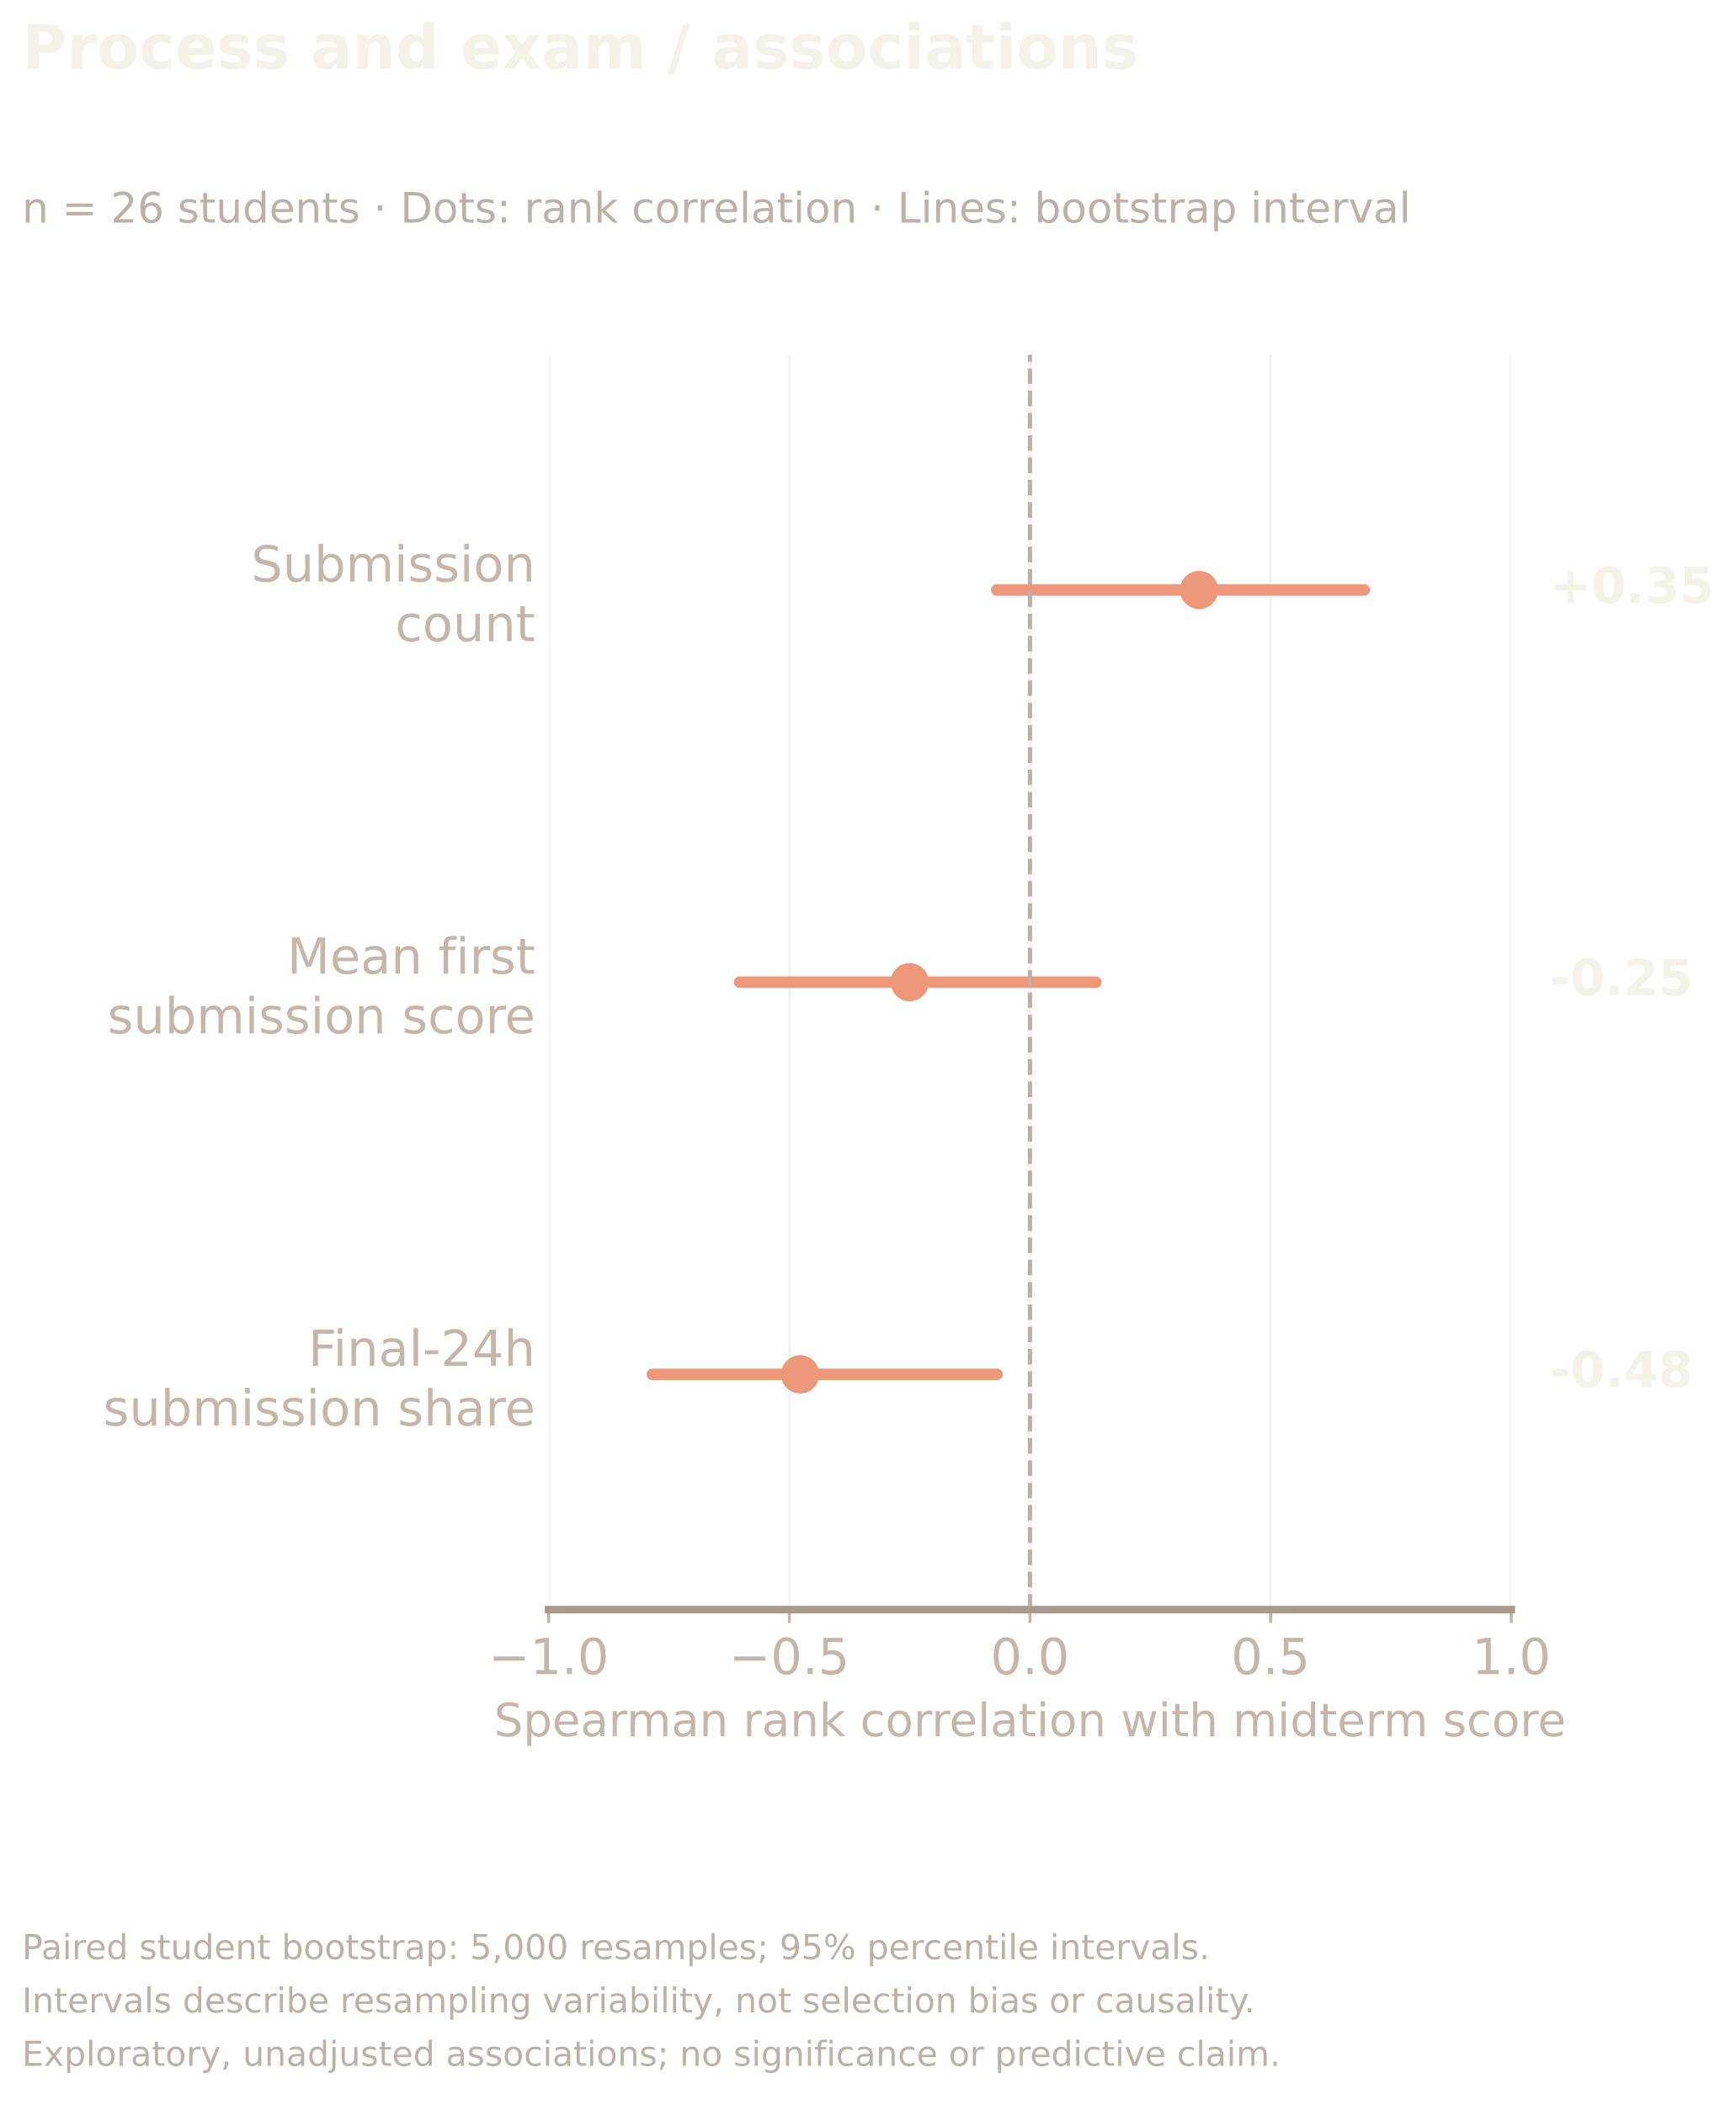
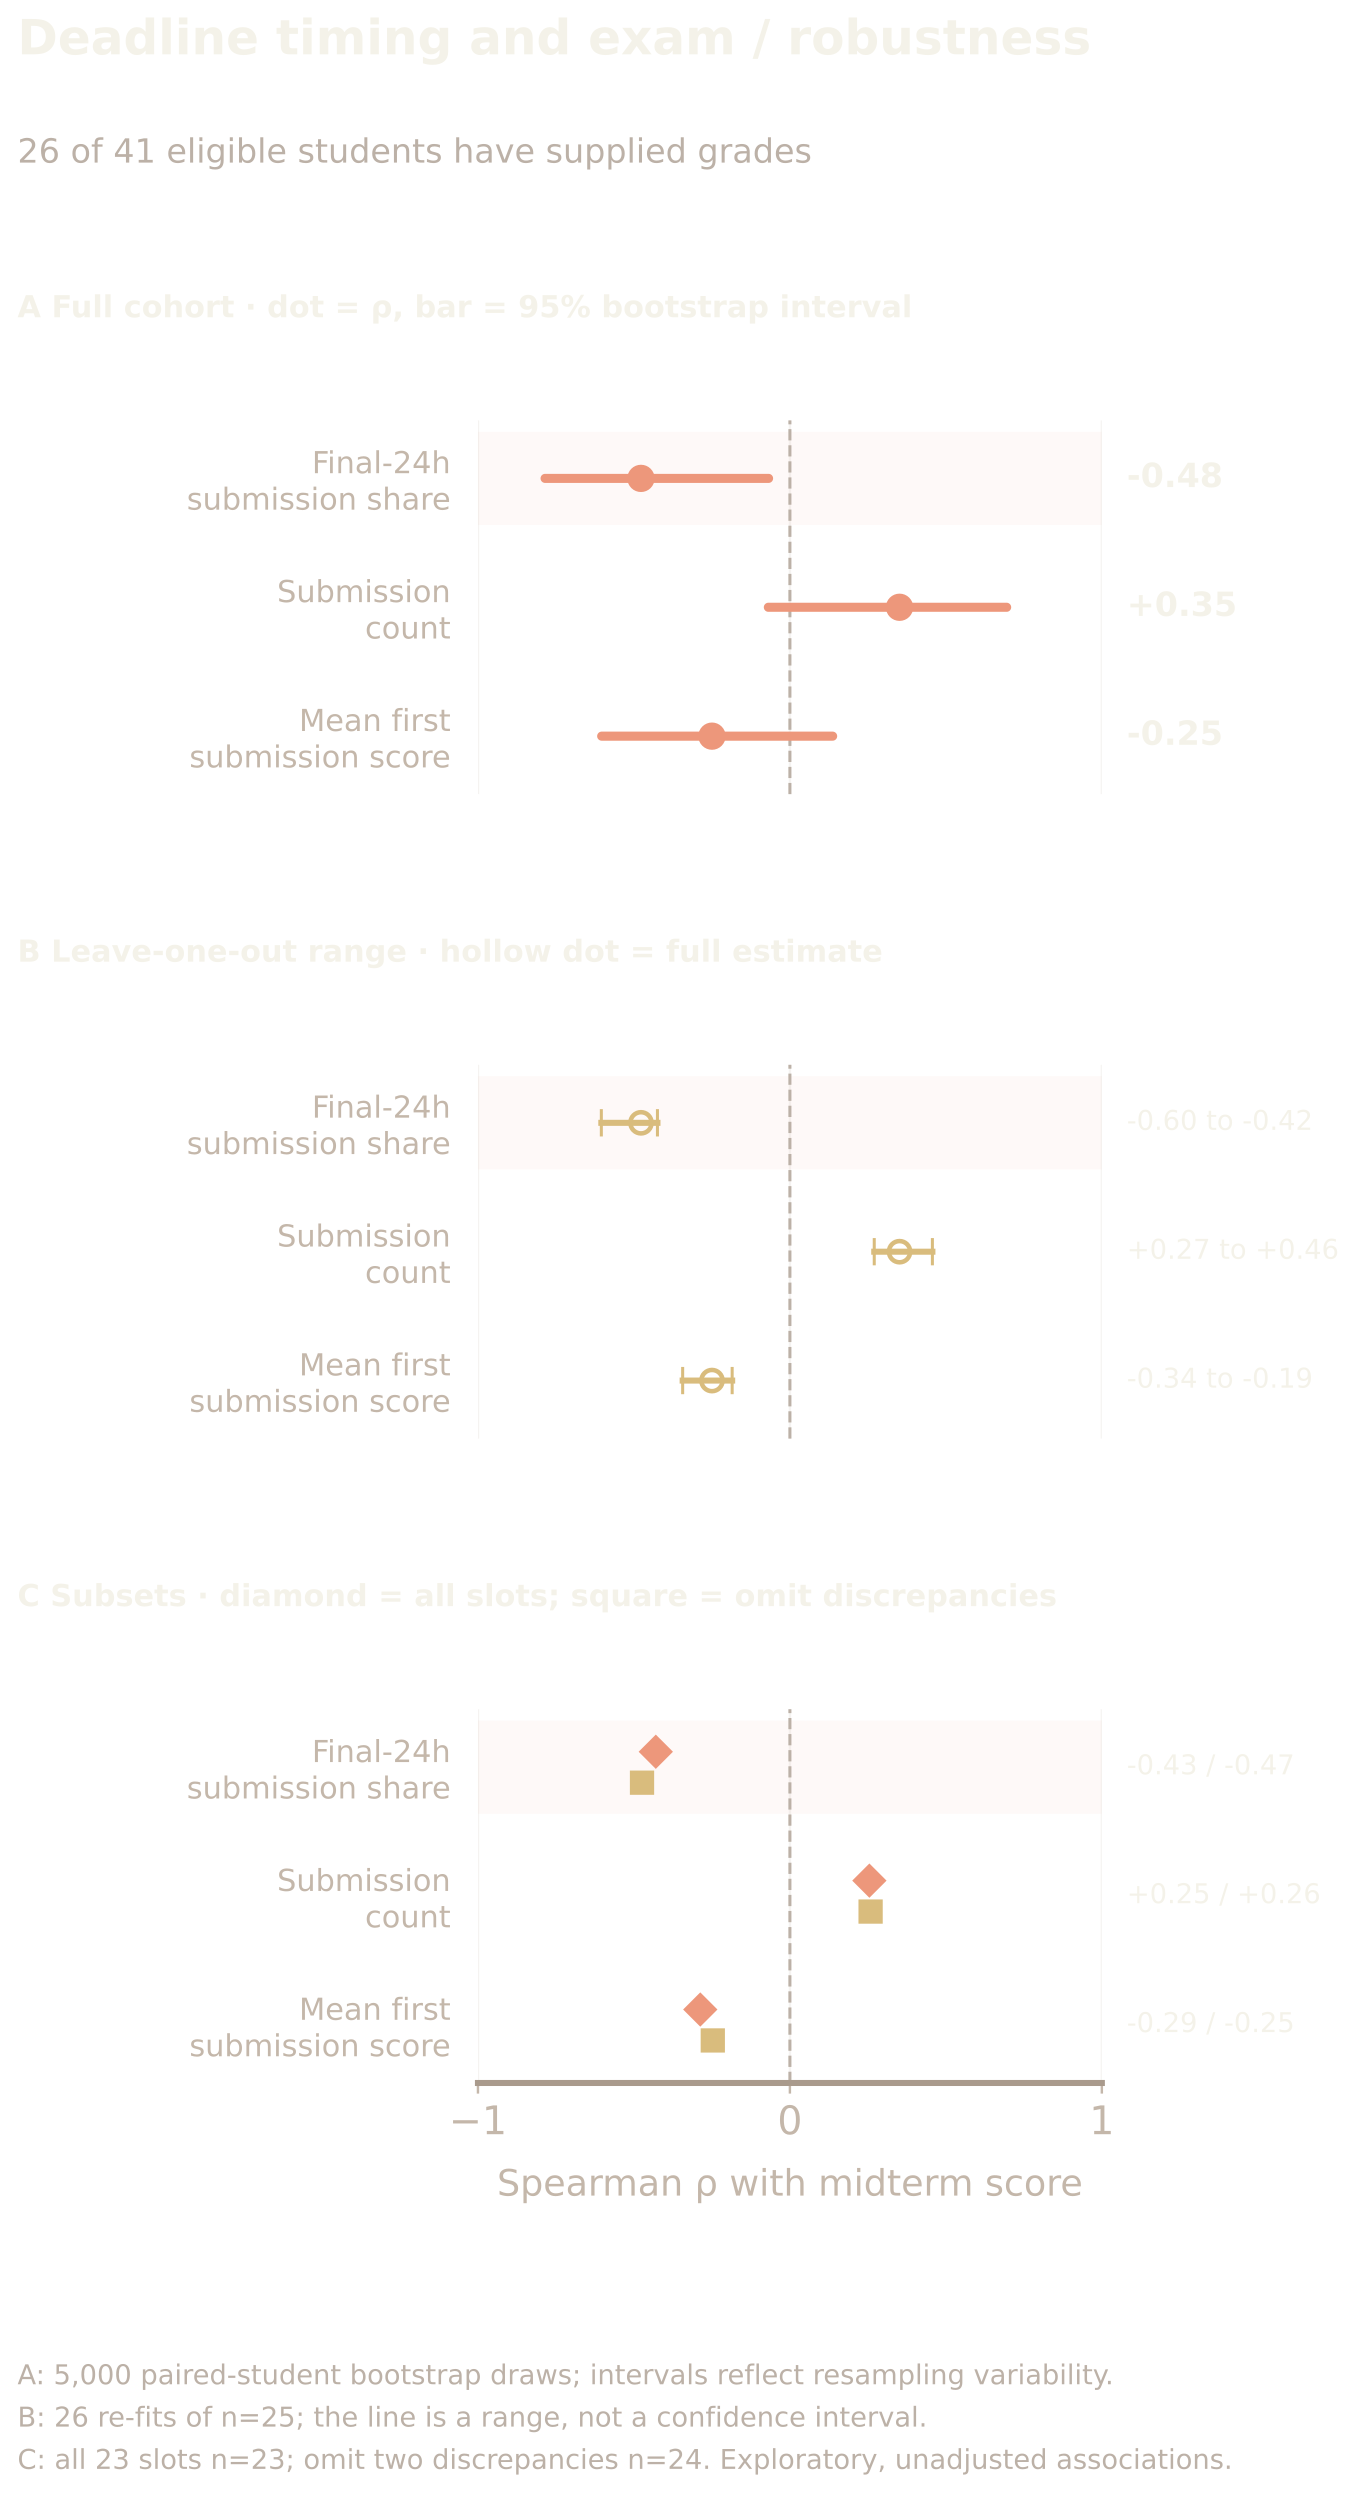
- <svg xmlns="http://www.w3.org/2000/svg" xmlns:xlink="http://www.w3.org/1999/xlink" width="454.225pt" height="550.717pt" viewBox="0 0 454.225 550.717" version="1.1">
+ <svg xmlns="http://www.w3.org/2000/svg" xmlns:xlink="http://www.w3.org/1999/xlink" width="447.071pt" height="824.001pt" viewBox="0 0 447.071 824.001" version="1.1">
  <defs>
    <style type="text/css">*{stroke-linejoin: round; stroke-linecap: butt}</style>
  </defs>
  <g id="figure_1">
    <g id="patch_1">
-       <path d="M 0 550.717 L 454.225 550.717 L 454.225 0 L 0 0 L 0 550.717 z " style="fill: none" />
+       <path d="M 0 824.001 L 447.071 824.001 L 447.071 0 L 0 0 L 0 824.001 z " style="fill: none" />
    </g>
    <g id="axes_1">
      <g id="patch_2">
-         <path d="M 143.568 421.118 L 395.424 421.118 L 395.424 92.797 L 143.568 92.797 L 143.568 421.118 z " style="fill: none" />
+         <path d="M 157.536 261.753 L 363.168 261.753 L 363.168 138.561 L 157.536 138.561 L 157.536 261.753 z " style="fill: none" />
+       </g>
+       <g id="patch_3">
+         <path d="M 157.536 172.545 L 363.168 172.545 L 363.168 142.809 L 157.536 142.809 z " clip-path="url(#p034162c7e3)" style="fill: #ed977b; opacity: 0.055; stroke: #ed977b; stroke-linejoin: miter" />
      </g>
      <g id="matplotlib.axis_1">
        <g id="xtick_1">
          <g id="line2d_1">
-             <path d="M 143.568 421.118 L 143.568 92.797 " clip-path="url(#pf9fe95e053)" style="fill: none; stroke: #b6a594; stroke-opacity: 0.12; stroke-width: 0.8; stroke-linecap: square" />
-           </g>
+             <path d="M 157.536 261.753 L 157.536 138.561 " clip-path="url(#p034162c7e3)" style="fill: none; stroke: #b6a594; stroke-opacity: 0.13; stroke-width: 0.8; stroke-linecap: square" />
+           </g>
+         </g>
+         <g id="xtick_2">
          <g id="line2d_2">
+             <path d="M 260.352 261.753 L 260.352 138.561 " clip-path="url(#p034162c7e3)" style="fill: none; stroke: #b6a594; stroke-opacity: 0.13; stroke-width: 0.8; stroke-linecap: square" />
+           </g>
+         </g>
+         <g id="xtick_3">
+           <g id="line2d_3">
+             <path d="M 363.168 261.753 L 363.168 138.561 " clip-path="url(#p034162c7e3)" style="fill: none; stroke: #b6a594; stroke-opacity: 0.13; stroke-width: 0.8; stroke-linecap: square" />
+           </g>
+         </g>
+       </g>
+       <g id="matplotlib.axis_2">
+         <g id="ytick_1">
+           <g id="line2d_4" />
+           <g id="text_1">
+             <text style="font-size: 10px; font-family: 'DejaVu Sans', 'Helvetica', 'Arial', 'Bitstream Vera Sans', 'Computer Modern Sans Serif', 'Lucida Grande', 'Verdana', 'Geneva', 'Lucid', 'Avant Garde', sans-serif; fill: #c4b7aa" transform="translate(102.8204 155.975)">Final-24h</text>
+             <text style="font-size: 10px; font-family: 'DejaVu Sans', 'Helvetica', 'Arial', 'Bitstream Vera Sans', 'Computer Modern Sans Serif', 'Lucida Grande', 'Verdana', 'Geneva', 'Lucid', 'Avant Garde', sans-serif; fill: #c4b7aa" transform="translate(61.57194 167.9778)">submission share</text>
+           </g>
+         </g>
+         <g id="ytick_2">
+           <g id="line2d_5" />
+           <g id="text_2">
+             <text style="font-size: 10px; font-family: 'DejaVu Sans', 'Helvetica', 'Arial', 'Bitstream Vera Sans', 'Computer Modern Sans Serif', 'Lucida Grande', 'Verdana', 'Geneva', 'Lucid', 'Avant Garde', sans-serif; fill: #c4b7aa" transform="translate(91.32975 198.4554)">Submission</text>
+             <text style="font-size: 10px; font-family: 'DejaVu Sans', 'Helvetica', 'Arial', 'Bitstream Vera Sans', 'Computer Modern Sans Serif', 'Lucida Grande', 'Verdana', 'Geneva', 'Lucid', 'Avant Garde', sans-serif; fill: #c4b7aa" transform="translate(120.3235 210.4574)">count</text>
+           </g>
+         </g>
+         <g id="ytick_3">
+           <g id="line2d_6" />
+           <g id="text_3">
+             <text style="font-size: 10px; font-family: 'DejaVu Sans', 'Helvetica', 'Arial', 'Bitstream Vera Sans', 'Computer Modern Sans Serif', 'Lucida Grande', 'Verdana', 'Geneva', 'Lucid', 'Avant Garde', sans-serif; fill: #c4b7aa" transform="translate(98.57194 240.935)">Mean first</text>
+             <text style="font-size: 10px; font-family: 'DejaVu Sans', 'Helvetica', 'Arial', 'Bitstream Vera Sans', 'Computer Modern Sans Serif', 'Lucida Grande', 'Verdana', 'Geneva', 'Lucid', 'Avant Garde', sans-serif; fill: #c4b7aa" transform="translate(62.42037 252.9378)">submission score</text>
+           </g>
+         </g>
+       </g>
+       <g id="line2d_7">
+         <path d="M 260.352 261.753 L 260.352 138.561 " clip-path="url(#p034162c7e3)" style="fill: none; stroke-dasharray: 3.7,1.6; stroke-dashoffset: 0; stroke: #bcb1a7" />
+       </g>
+       <g id="line2d_8">
+         <path d="M 179.662 157.677 L 253.319 157.677 " clip-path="url(#p034162c7e3)" style="fill: none; stroke: #ed977b; stroke-width: 3; stroke-linecap: round" />
+       </g>
+       <g id="line2d_9">
+         <defs>
+           <path id="mce478fbfda" d="M 0 4 C 1.061 4 2.078 3.579 2.828 2.828 C 3.579 2.078 4 1.061 4 0 C 4 -1.061 3.579 -2.078 2.828 -2.828 C 2.078 -3.579 1.061 -4 0 -4 C -1.061 -4 -2.078 -3.579 -2.828 -2.828 C -3.579 -2.078 -4 -1.061 -4 0 C -4 1.061 -3.579 2.078 -2.828 2.828 C -2.078 3.579 -1.061 4 0 4 z " style="stroke: #ed977b" />
+         </defs>
+         <g clip-path="url(#p034162c7e3)">
+           <use xlink:href="#mce478fbfda" x="211.268" y="157.677" style="fill: #ed977b; stroke: #ed977b" />
+         </g>
+       </g>
+       <g id="line2d_10">
+         <path d="M 253.247 200.157 L 331.789 200.157 " clip-path="url(#p034162c7e3)" style="fill: none; stroke: #ed977b; stroke-width: 3; stroke-linecap: round" />
+       </g>
+       <g id="line2d_11">
+         <g clip-path="url(#p034162c7e3)">
+           <use xlink:href="#mce478fbfda" x="296.492" y="200.157" style="fill: #ed977b; stroke: #ed977b" />
+         </g>
+       </g>
+       <g id="line2d_12">
+         <path d="M 198.313 242.637 L 274.438 242.637 " clip-path="url(#p034162c7e3)" style="fill: none; stroke: #ed977b; stroke-width: 3; stroke-linecap: round" />
+       </g>
+       <g id="line2d_13">
+         <g clip-path="url(#p034162c7e3)">
+           <use xlink:href="#mce478fbfda" x="234.669" y="242.637" style="fill: #ed977b; stroke: #ed977b" />
+         </g>
+       </g>
+       <g id="text_4">
+         <text style="font-weight: 700; font-size: 11px; font-family: 'DejaVu Sans', 'Helvetica', 'Arial', 'Bitstream Vera Sans', 'Computer Modern Sans Serif', 'Lucida Grande', 'Verdana', 'Geneva', 'Lucid', 'Avant Garde', sans-serif; text-anchor: start; fill: #f4f2e9" x="371.393" y="160.534" transform="rotate(-0 371.3933 160.5341)">-0.48</text>
+       </g>
+       <g id="text_5">
+         <text style="font-weight: 700; font-size: 11px; font-family: 'DejaVu Sans', 'Helvetica', 'Arial', 'Bitstream Vera Sans', 'Computer Modern Sans Serif', 'Lucida Grande', 'Verdana', 'Geneva', 'Lucid', 'Avant Garde', sans-serif; text-anchor: start; fill: #f4f2e9" x="371.393" y="203.014" transform="rotate(-0 371.3933 203.0141)">+0.35</text>
+       </g>
+       <g id="text_6">
+         <text style="font-weight: 700; font-size: 11px; font-family: 'DejaVu Sans', 'Helvetica', 'Arial', 'Bitstream Vera Sans', 'Computer Modern Sans Serif', 'Lucida Grande', 'Verdana', 'Geneva', 'Lucid', 'Avant Garde', sans-serif; text-anchor: start; fill: #f4f2e9" x="371.393" y="245.494" transform="rotate(-0 371.3933 245.4941)">-0.25</text>
+       </g>
+     </g>
+     <g id="axes_2">
+       <g id="patch_4">
+         <path d="M 157.536 474.153 L 363.168 474.153 L 363.168 350.961 L 157.536 350.961 L 157.536 474.153 z " style="fill: none" />
+       </g>
+       <g id="patch_5">
+         <path d="M 157.536 384.945 L 363.168 384.945 L 363.168 355.209 L 157.536 355.209 z " clip-path="url(#pd252ef813c)" style="fill: #ed977b; opacity: 0.055; stroke: #ed977b; stroke-linejoin: miter" />
+       </g>
+       <g id="matplotlib.axis_3">
+         <g id="xtick_4">
+           <g id="line2d_14">
+             <path d="M 157.536 474.153 L 157.536 350.961 " clip-path="url(#pd252ef813c)" style="fill: none; stroke: #b6a594; stroke-opacity: 0.13; stroke-width: 0.8; stroke-linecap: square" />
+           </g>
+         </g>
+         <g id="xtick_5">
+           <g id="line2d_15">
+             <path d="M 260.352 474.153 L 260.352 350.961 " clip-path="url(#pd252ef813c)" style="fill: none; stroke: #b6a594; stroke-opacity: 0.13; stroke-width: 0.8; stroke-linecap: square" />
+           </g>
+         </g>
+         <g id="xtick_6">
+           <g id="line2d_16">
+             <path d="M 363.168 474.153 L 363.168 350.961 " clip-path="url(#pd252ef813c)" style="fill: none; stroke: #b6a594; stroke-opacity: 0.13; stroke-width: 0.8; stroke-linecap: square" />
+           </g>
+         </g>
+       </g>
+       <g id="matplotlib.axis_4">
+         <g id="ytick_4">
+           <g id="line2d_17" />
+           <g id="text_7">
+             <text style="font-size: 10px; font-family: 'DejaVu Sans', 'Helvetica', 'Arial', 'Bitstream Vera Sans', 'Computer Modern Sans Serif', 'Lucida Grande', 'Verdana', 'Geneva', 'Lucid', 'Avant Garde', sans-serif; fill: #c4b7aa" transform="translate(102.8204 368.375)">Final-24h</text>
+             <text style="font-size: 10px; font-family: 'DejaVu Sans', 'Helvetica', 'Arial', 'Bitstream Vera Sans', 'Computer Modern Sans Serif', 'Lucida Grande', 'Verdana', 'Geneva', 'Lucid', 'Avant Garde', sans-serif; fill: #c4b7aa" transform="translate(61.57194 380.3778)">submission share</text>
+           </g>
+         </g>
+         <g id="ytick_5">
+           <g id="line2d_18" />
+           <g id="text_8">
+             <text style="font-size: 10px; font-family: 'DejaVu Sans', 'Helvetica', 'Arial', 'Bitstream Vera Sans', 'Computer Modern Sans Serif', 'Lucida Grande', 'Verdana', 'Geneva', 'Lucid', 'Avant Garde', sans-serif; fill: #c4b7aa" transform="translate(91.32975 410.8554)">Submission</text>
+             <text style="font-size: 10px; font-family: 'DejaVu Sans', 'Helvetica', 'Arial', 'Bitstream Vera Sans', 'Computer Modern Sans Serif', 'Lucida Grande', 'Verdana', 'Geneva', 'Lucid', 'Avant Garde', sans-serif; fill: #c4b7aa" transform="translate(120.3235 422.8574)">count</text>
+           </g>
+         </g>
+         <g id="ytick_6">
+           <g id="line2d_19" />
+           <g id="text_9">
+             <text style="font-size: 10px; font-family: 'DejaVu Sans', 'Helvetica', 'Arial', 'Bitstream Vera Sans', 'Computer Modern Sans Serif', 'Lucida Grande', 'Verdana', 'Geneva', 'Lucid', 'Avant Garde', sans-serif; fill: #c4b7aa" transform="translate(98.57194 453.335)">Mean first</text>
+             <text style="font-size: 10px; font-family: 'DejaVu Sans', 'Helvetica', 'Arial', 'Bitstream Vera Sans', 'Computer Modern Sans Serif', 'Lucida Grande', 'Verdana', 'Geneva', 'Lucid', 'Avant Garde', sans-serif; fill: #c4b7aa" transform="translate(62.42037 465.3378)">submission score</text>
+           </g>
+         </g>
+       </g>
+       <g id="line2d_20">
+         <path d="M 260.352 474.153 L 260.352 350.961 " clip-path="url(#pd252ef813c)" style="fill: none; stroke-dasharray: 3.7,1.6; stroke-dashoffset: 0; stroke: #bcb1a7" />
+       </g>
+       <g id="line2d_21">
+         <path d="M 198.2 370.077 L 216.696 370.077 " clip-path="url(#pd252ef813c)" style="fill: none; stroke: #d9bc7d; stroke-width: 2; stroke-linecap: square" />
+       </g>
+       <g id="line2d_22">
+         <defs>
+           <path id="me63afc16e2" d="M 0 4.5 L 0 -4.5 " style="stroke: #d9bc7d" />
+         </defs>
+         <g clip-path="url(#pd252ef813c)">
+           <use xlink:href="#me63afc16e2" x="198.2" y="370.077" style="fill: #d9bc7d; stroke: #d9bc7d" />
+           <use xlink:href="#me63afc16e2" x="216.696" y="370.077" style="fill: #d9bc7d; stroke: #d9bc7d" />
+         </g>
+       </g>
+       <g id="line2d_23">
+         <defs>
+           <path id="m7c06238bad" d="M 0 3.5 C 0.928 3.5 1.819 3.131 2.475 2.475 C 3.131 1.819 3.5 0.928 3.5 0 C 3.5 -0.928 3.131 -1.819 2.475 -2.475 C 1.819 -3.131 0.928 -3.5 0 -3.5 C -0.928 -3.5 -1.819 -3.131 -2.475 -2.475 C -3.131 -1.819 -3.5 -0.928 -3.5 0 C -3.5 0.928 -3.131 1.819 -2.475 2.475 C -1.819 3.131 -0.928 3.5 0 3.5 z " style="stroke: #d9bc7d; stroke-width: 1.5" />
+         </defs>
+         <g clip-path="url(#pd252ef813c)">
+           <use xlink:href="#m7c06238bad" x="211.268" y="370.077" style="fill-opacity: 0; stroke: #d9bc7d; stroke-width: 1.5" />
+         </g>
+       </g>
+       <g id="line2d_24">
+         <path d="M 288.153 412.557 L 307.318 412.557 " clip-path="url(#pd252ef813c)" style="fill: none; stroke: #d9bc7d; stroke-width: 2; stroke-linecap: square" />
+       </g>
+       <g id="line2d_25">
+         <g clip-path="url(#pd252ef813c)">
+           <use xlink:href="#me63afc16e2" x="288.153" y="412.557" style="fill: #d9bc7d; stroke: #d9bc7d" />
+           <use xlink:href="#me63afc16e2" x="307.318" y="412.557" style="fill: #d9bc7d; stroke: #d9bc7d" />
+         </g>
+       </g>
+       <g id="line2d_26">
+         <g clip-path="url(#pd252ef813c)">
+           <use xlink:href="#m7c06238bad" x="296.492" y="412.557" style="fill-opacity: 0; stroke: #d9bc7d; stroke-width: 1.5" />
+         </g>
+       </g>
+       <g id="line2d_27">
+         <path d="M 225.004 455.037 L 241.321 455.037 " clip-path="url(#pd252ef813c)" style="fill: none; stroke: #d9bc7d; stroke-width: 2; stroke-linecap: square" />
+       </g>
+       <g id="line2d_28">
+         <g clip-path="url(#pd252ef813c)">
+           <use xlink:href="#me63afc16e2" x="225.004" y="455.037" style="fill: #d9bc7d; stroke: #d9bc7d" />
+           <use xlink:href="#me63afc16e2" x="241.321" y="455.037" style="fill: #d9bc7d; stroke: #d9bc7d" />
+         </g>
+       </g>
+       <g id="line2d_29">
+         <g clip-path="url(#pd252ef813c)">
+           <use xlink:href="#m7c06238bad" x="234.669" y="455.037" style="fill-opacity: 0; stroke: #d9bc7d; stroke-width: 1.5" />
+         </g>
+       </g>
+       <g id="text_10">
+         <text style="font-size: 9px; font-family: 'DejaVu Sans', 'Helvetica', 'Arial', 'Bitstream Vera Sans', 'Computer Modern Sans Serif', 'Lucida Grande', 'Verdana', 'Geneva', 'Lucid', 'Avant Garde', sans-serif; text-anchor: start; fill: #f4f2e9" x="371.393" y="372.415" transform="rotate(-0 371.3933 372.4146)">-0.60 to -0.42</text>
+       </g>
+       <g id="text_11">
+         <text style="font-size: 9px; font-family: 'DejaVu Sans', 'Helvetica', 'Arial', 'Bitstream Vera Sans', 'Computer Modern Sans Serif', 'Lucida Grande', 'Verdana', 'Geneva', 'Lucid', 'Avant Garde', sans-serif; text-anchor: start; fill: #f4f2e9" x="371.393" y="414.895" transform="rotate(-0 371.3933 414.8946)">+0.27 to +0.46</text>
+       </g>
+       <g id="text_12">
+         <text style="font-size: 9px; font-family: 'DejaVu Sans', 'Helvetica', 'Arial', 'Bitstream Vera Sans', 'Computer Modern Sans Serif', 'Lucida Grande', 'Verdana', 'Geneva', 'Lucid', 'Avant Garde', sans-serif; text-anchor: start; fill: #f4f2e9" x="371.393" y="457.375" transform="rotate(-0 371.3933 457.3746)">-0.34 to -0.19</text>
+       </g>
+     </g>
+     <g id="axes_3">
+       <g id="patch_6">
+         <path d="M 157.536 686.553 L 363.168 686.553 L 363.168 563.361 L 157.536 563.361 L 157.536 686.553 z " style="fill: none" />
+       </g>
+       <g id="patch_7">
+         <path d="M 157.536 597.345 L 363.168 597.345 L 363.168 567.609 L 157.536 567.609 z " clip-path="url(#p08255c026f)" style="fill: #ed977b; opacity: 0.055; stroke: #ed977b; stroke-linejoin: miter" />
+       </g>
+       <g id="matplotlib.axis_5">
+         <g id="xtick_7">
+           <g id="line2d_30">
+             <path d="M 157.536 686.553 L 157.536 563.361 " clip-path="url(#p08255c026f)" style="fill: none; stroke: #b6a594; stroke-opacity: 0.13; stroke-width: 0.8; stroke-linecap: square" />
+           </g>
+           <g id="line2d_31">
            <defs>
              <path id="mb9d640f63a" d="M 0 0 L 0 3.5 " style="stroke: #c4b7aa; stroke-width: 0.8" />
            </defs>
            <g>
-               <use xlink:href="#mb9d640f63a" x="143.568" y="421.118" style="fill: #c4b7aa; stroke: #c4b7aa; stroke-width: 0.8" />
+               <use xlink:href="#mb9d640f63a" x="157.536" y="686.553" style="fill: #c4b7aa; stroke: #c4b7aa; stroke-width: 0.8" />
            </g>
          </g>
-           <g id="text_1">
-             <text style="font-size: 13px; font-family: 'DejaVu Sans', 'Helvetica', 'Arial', 'Bitstream Vera Sans', 'Computer Modern Sans Serif', 'Lucida Grande', 'Verdana', 'Geneva', 'Lucid', 'Avant Garde', sans-serif; text-anchor: middle; fill: #c4b7aa" x="143.568" y="437.994" transform="rotate(-0 143.568 437.9945)">−1.0</text>
-           </g>
-         </g>
-         <g id="xtick_2">
-           <g id="line2d_3">
-             <path d="M 206.532 421.118 L 206.532 92.797 " clip-path="url(#pf9fe95e053)" style="fill: none; stroke: #b6a594; stroke-opacity: 0.12; stroke-width: 0.8; stroke-linecap: square" />
-           </g>
-           <g id="line2d_4">
+           <g id="text_13">
+             <text style="font-size: 13px; font-family: 'DejaVu Sans', 'Helvetica', 'Arial', 'Bitstream Vera Sans', 'Computer Modern Sans Serif', 'Lucida Grande', 'Verdana', 'Geneva', 'Lucid', 'Avant Garde', sans-serif; text-anchor: middle; fill: #c4b7aa" x="157.536" y="703.43" transform="rotate(-0 157.536 703.4297)">−1</text>
+           </g>
+         </g>
+         <g id="xtick_8">
+           <g id="line2d_32">
+             <path d="M 260.352 686.553 L 260.352 563.361 " clip-path="url(#p08255c026f)" style="fill: none; stroke: #b6a594; stroke-opacity: 0.13; stroke-width: 0.8; stroke-linecap: square" />
+           </g>
+           <g id="line2d_33">
            <g>
-               <use xlink:href="#mb9d640f63a" x="206.532" y="421.118" style="fill: #c4b7aa; stroke: #c4b7aa; stroke-width: 0.8" />
+               <use xlink:href="#mb9d640f63a" x="260.352" y="686.553" style="fill: #c4b7aa; stroke: #c4b7aa; stroke-width: 0.8" />
            </g>
          </g>
-           <g id="text_2">
-             <text style="font-size: 13px; font-family: 'DejaVu Sans', 'Helvetica', 'Arial', 'Bitstream Vera Sans', 'Computer Modern Sans Serif', 'Lucida Grande', 'Verdana', 'Geneva', 'Lucid', 'Avant Garde', sans-serif; text-anchor: middle; fill: #c4b7aa" x="206.532" y="437.994" transform="rotate(-0 206.532 437.9945)">−0.5</text>
-           </g>
-         </g>
-         <g id="xtick_3">
-           <g id="line2d_5">
-             <path d="M 269.496 421.118 L 269.496 92.797 " clip-path="url(#pf9fe95e053)" style="fill: none; stroke: #b6a594; stroke-opacity: 0.12; stroke-width: 0.8; stroke-linecap: square" />
-           </g>
-           <g id="line2d_6">
+           <g id="text_14">
+             <text style="font-size: 13px; font-family: 'DejaVu Sans', 'Helvetica', 'Arial', 'Bitstream Vera Sans', 'Computer Modern Sans Serif', 'Lucida Grande', 'Verdana', 'Geneva', 'Lucid', 'Avant Garde', sans-serif; text-anchor: middle; fill: #c4b7aa" x="260.352" y="703.43" transform="rotate(-0 260.352 703.4297)">0</text>
+           </g>
+         </g>
+         <g id="xtick_9">
+           <g id="line2d_34">
+             <path d="M 363.168 686.553 L 363.168 563.361 " clip-path="url(#p08255c026f)" style="fill: none; stroke: #b6a594; stroke-opacity: 0.13; stroke-width: 0.8; stroke-linecap: square" />
+           </g>
+           <g id="line2d_35">
            <g>
-               <use xlink:href="#mb9d640f63a" x="269.496" y="421.118" style="fill: #c4b7aa; stroke: #c4b7aa; stroke-width: 0.8" />
+               <use xlink:href="#mb9d640f63a" x="363.168" y="686.553" style="fill: #c4b7aa; stroke: #c4b7aa; stroke-width: 0.8" />
            </g>
          </g>
-           <g id="text_3">
-             <text style="font-size: 13px; font-family: 'DejaVu Sans', 'Helvetica', 'Arial', 'Bitstream Vera Sans', 'Computer Modern Sans Serif', 'Lucida Grande', 'Verdana', 'Geneva', 'Lucid', 'Avant Garde', sans-serif; text-anchor: middle; fill: #c4b7aa" x="269.496" y="437.994" transform="rotate(-0 269.496 437.9945)">0.0</text>
-           </g>
-         </g>
-         <g id="xtick_4">
-           <g id="line2d_7">
-             <path d="M 332.46 421.118 L 332.46 92.797 " clip-path="url(#pf9fe95e053)" style="fill: none; stroke: #b6a594; stroke-opacity: 0.12; stroke-width: 0.8; stroke-linecap: square" />
-           </g>
-           <g id="line2d_8">
-             <g>
-               <use xlink:href="#mb9d640f63a" x="332.46" y="421.118" style="fill: #c4b7aa; stroke: #c4b7aa; stroke-width: 0.8" />
-             </g>
-           </g>
-           <g id="text_4">
-             <text style="font-size: 13px; font-family: 'DejaVu Sans', 'Helvetica', 'Arial', 'Bitstream Vera Sans', 'Computer Modern Sans Serif', 'Lucida Grande', 'Verdana', 'Geneva', 'Lucid', 'Avant Garde', sans-serif; text-anchor: middle; fill: #c4b7aa" x="332.46" y="437.994" transform="rotate(-0 332.46 437.9945)">0.5</text>
-           </g>
-         </g>
-         <g id="xtick_5">
-           <g id="line2d_9">
-             <path d="M 395.424 421.118 L 395.424 92.797 " clip-path="url(#pf9fe95e053)" style="fill: none; stroke: #b6a594; stroke-opacity: 0.12; stroke-width: 0.8; stroke-linecap: square" />
-           </g>
-           <g id="line2d_10">
-             <g>
-               <use xlink:href="#mb9d640f63a" x="395.424" y="421.118" style="fill: #c4b7aa; stroke: #c4b7aa; stroke-width: 0.8" />
-             </g>
-           </g>
-           <g id="text_5">
-             <text style="font-size: 13px; font-family: 'DejaVu Sans', 'Helvetica', 'Arial', 'Bitstream Vera Sans', 'Computer Modern Sans Serif', 'Lucida Grande', 'Verdana', 'Geneva', 'Lucid', 'Avant Garde', sans-serif; text-anchor: middle; fill: #c4b7aa" x="395.424" y="437.994" transform="rotate(-0 395.424 437.9945)">1.0</text>
-           </g>
-         </g>
-         <g id="text_6">
-           <text style="font-size: 12px; font-family: 'DejaVu Sans', 'Helvetica', 'Arial', 'Bitstream Vera Sans', 'Computer Modern Sans Serif', 'Lucida Grande', 'Verdana', 'Geneva', 'Lucid', 'Avant Garde', sans-serif; text-anchor: middle; fill: #c4b7aa" x="269.496" y="454.236" transform="rotate(-0 269.496 454.2356)">Spearman rank correlation with midterm score</text>
-         </g>
-       </g>
-       <g id="matplotlib.axis_2">
-         <g id="ytick_1">
-           <g id="line2d_11" />
-           <g id="text_7">
-             <text style="font-size: 13px; font-family: 'DejaVu Sans', 'Helvetica', 'Arial', 'Bitstream Vera Sans', 'Computer Modern Sans Serif', 'Lucida Grande', 'Verdana', 'Geneva', 'Lucid', 'Avant Garde', sans-serif; fill: #c4b7aa" transform="translate(65.69988 152.1458)">Submission</text>
-             <text style="font-size: 13px; font-family: 'DejaVu Sans', 'Helvetica', 'Arial', 'Bitstream Vera Sans', 'Computer Modern Sans Serif', 'Lucida Grande', 'Verdana', 'Geneva', 'Lucid', 'Avant Garde', sans-serif; fill: #c4b7aa" transform="translate(103.3918 167.7484)">count</text>
-           </g>
-         </g>
-         <g id="ytick_2">
-           <g id="line2d_12" />
-           <g id="text_8">
-             <text style="font-size: 13px; font-family: 'DejaVu Sans', 'Helvetica', 'Arial', 'Bitstream Vera Sans', 'Computer Modern Sans Serif', 'Lucida Grande', 'Verdana', 'Geneva', 'Lucid', 'Avant Garde', sans-serif; fill: #c4b7aa" transform="translate(75.11472 254.7453)">Mean first</text>
-             <text style="font-size: 13px; font-family: 'DejaVu Sans', 'Helvetica', 'Arial', 'Bitstream Vera Sans', 'Computer Modern Sans Serif', 'Lucida Grande', 'Verdana', 'Geneva', 'Lucid', 'Avant Garde', sans-serif; fill: #c4b7aa" transform="translate(28.11769 270.3489)">submission score</text>
-           </g>
-         </g>
-         <g id="ytick_3">
-           <g id="line2d_13" />
-           <g id="text_9">
-             <text style="font-size: 13px; font-family: 'DejaVu Sans', 'Helvetica', 'Arial', 'Bitstream Vera Sans', 'Computer Modern Sans Serif', 'Lucida Grande', 'Verdana', 'Geneva', 'Lucid', 'Avant Garde', sans-serif; fill: #c4b7aa" transform="translate(80.63769 357.3453)">Final-24h</text>
-             <text style="font-size: 13px; font-family: 'DejaVu Sans', 'Helvetica', 'Arial', 'Bitstream Vera Sans', 'Computer Modern Sans Serif', 'Lucida Grande', 'Verdana', 'Geneva', 'Lucid', 'Avant Garde', sans-serif; fill: #c4b7aa" transform="translate(27.01472 372.9489)">submission share</text>
-           </g>
-         </g>
-       </g>
-       <g id="line2d_14">
-         <path d="M 260.794 154.357 L 356.991 154.357 " clip-path="url(#pf9fe95e053)" style="fill: none; stroke: #ed977b; stroke-width: 3; stroke-linecap: round" />
-       </g>
-       <g id="line2d_15">
-         <defs>
-           <path id="mf83afda5b6" d="M 0 4.5 C 1.193 4.5 2.338 4.026 3.182 3.182 C 4.026 2.338 4.5 1.193 4.5 0 C 4.5 -1.193 4.026 -2.338 3.182 -3.182 C 2.338 -4.026 1.193 -4.5 0 -4.5 C -1.193 -4.5 -2.338 -4.026 -3.182 -3.182 C -4.026 -2.338 -4.5 -1.193 -4.5 0 C -4.5 1.193 -4.026 2.338 -3.182 3.182 C -2.338 4.026 -1.193 4.5 0 4.5 z " style="stroke: #ed977b" />
-         </defs>
-         <g clip-path="url(#pf9fe95e053)">
-           <use xlink:href="#mf83afda5b6" x="313.76" y="154.357" style="fill: #ed977b; stroke: #ed977b" />
-         </g>
-       </g>
-       <g id="line2d_16">
-         <path d="M 193.511 256.957 L 286.748 256.957 " clip-path="url(#pf9fe95e053)" style="fill: none; stroke: #ed977b; stroke-width: 3; stroke-linecap: round" />
-       </g>
-       <g id="line2d_17">
-         <g clip-path="url(#pf9fe95e053)">
-           <use xlink:href="#mf83afda5b6" x="238.039" y="256.957" style="fill: #ed977b; stroke: #ed977b" />
-         </g>
-       </g>
-       <g id="line2d_18">
-         <path d="M 170.668 359.558 L 260.883 359.558 " clip-path="url(#pf9fe95e053)" style="fill: none; stroke: #ed977b; stroke-width: 3; stroke-linecap: round" />
-       </g>
-       <g id="line2d_19">
-         <g clip-path="url(#pf9fe95e053)">
-           <use xlink:href="#mf83afda5b6" x="209.378" y="359.558" style="fill: #ed977b; stroke: #ed977b" />
-         </g>
-       </g>
-       <g id="line2d_20">
-         <path d="M 269.496 421.118 L 269.496 92.797 " clip-path="url(#pf9fe95e053)" style="fill: none; stroke-dasharray: 4.07,1.76; stroke-dashoffset: 0; stroke: #bcb1a7; stroke-width: 1.1" />
-       </g>
-       <g id="patch_3">
-         <path d="M 143.568 421.118 L 395.424 421.118 " style="fill: none; stroke: #a99a8c; stroke-width: 2; stroke-linejoin: miter; stroke-linecap: square" />
-       </g>
-       <g id="text_10">
-         <text style="font-weight: 700; font-size: 13px; font-family: 'DejaVu Sans', 'Helvetica', 'Arial', 'Bitstream Vera Sans', 'Computer Modern Sans Serif', 'Lucida Grande', 'Verdana', 'Geneva', 'Lucid', 'Avant Garde', sans-serif; text-anchor: start; fill: #f4f2e9" x="405.498" y="157.734" transform="rotate(-0 405.4982 157.7345)">+0.35</text>
-       </g>
-       <g id="text_11">
-         <text style="font-weight: 700; font-size: 13px; font-family: 'DejaVu Sans', 'Helvetica', 'Arial', 'Bitstream Vera Sans', 'Computer Modern Sans Serif', 'Lucida Grande', 'Verdana', 'Geneva', 'Lucid', 'Avant Garde', sans-serif; text-anchor: start; fill: #f4f2e9" x="405.498" y="260.334" transform="rotate(-0 405.4982 260.3345)">-0.25</text>
-       </g>
-       <g id="text_12">
-         <text style="font-weight: 700; font-size: 13px; font-family: 'DejaVu Sans', 'Helvetica', 'Arial', 'Bitstream Vera Sans', 'Computer Modern Sans Serif', 'Lucida Grande', 'Verdana', 'Geneva', 'Lucid', 'Avant Garde', sans-serif; text-anchor: start; fill: #f4f2e9" x="405.498" y="362.934" transform="rotate(-0 405.4982 362.9345)">-0.48</text>
-       </g>
-     </g>
-     <g id="text_13">
-       <text style="font-weight: 700; font-size: 16px; font-family: 'DejaVu Sans', 'Helvetica', 'Arial', 'Bitstream Vera Sans', 'Computer Modern Sans Serif', 'Lucida Grande', 'Verdana', 'Geneva', 'Lucid', 'Avant Garde', sans-serif; text-anchor: start; fill: #f4f2e9" x="5.76" y="17.918" transform="rotate(-0 5.76 17.9175)">Process and exam / associations</text>
-     </g>
-     <g id="text_14">
-       <text style="font-size: 11px; font-family: 'DejaVu Sans', 'Helvetica', 'Arial', 'Bitstream Vera Sans', 'Computer Modern Sans Serif', 'Lucida Grande', 'Verdana', 'Geneva', 'Lucid', 'Avant Garde', sans-serif; text-anchor: start; fill: #bcb1a7" x="5.76" y="58.237" transform="rotate(-0 5.76 58.2375)">n = 26 students  ·  Dots: rank correlation  ·  Lines: bootstrap interval</text>
-     </g>
-     <g id="text_15">
-       <text style="font-size: 9px; font-family: 'DejaVu Sans', 'Helvetica', 'Arial', 'Bitstream Vera Sans', 'Computer Modern Sans Serif', 'Lucida Grande', 'Verdana', 'Geneva', 'Lucid', 'Avant Garde', sans-serif; fill: #bcb1a7" transform="translate(5.76 512.5659)">Paired student bootstrap: 5,000 resamples; 95% percentile intervals.</text>
-       <text style="font-size: 9px; font-family: 'DejaVu Sans', 'Helvetica', 'Arial', 'Bitstream Vera Sans', 'Computer Modern Sans Serif', 'Lucida Grande', 'Verdana', 'Geneva', 'Lucid', 'Avant Garde', sans-serif; fill: #bcb1a7" transform="translate(5.76 526.5159)">Intervals describe resampling variability, not selection bias or causality.</text>
-       <text style="font-size: 9px; font-family: 'DejaVu Sans', 'Helvetica', 'Arial', 'Bitstream Vera Sans', 'Computer Modern Sans Serif', 'Lucida Grande', 'Verdana', 'Geneva', 'Lucid', 'Avant Garde', sans-serif; fill: #bcb1a7" transform="translate(5.76 540.4659)">Exploratory, unadjusted associations; no significance or predictive claim.</text>
+           <g id="text_15">
+             <text style="font-size: 13px; font-family: 'DejaVu Sans', 'Helvetica', 'Arial', 'Bitstream Vera Sans', 'Computer Modern Sans Serif', 'Lucida Grande', 'Verdana', 'Geneva', 'Lucid', 'Avant Garde', sans-serif; text-anchor: middle; fill: #c4b7aa" x="363.168" y="703.43" transform="rotate(-0 363.168 703.4297)">1</text>
+           </g>
+         </g>
+         <g id="text_16">
+           <text style="font-size: 12px; font-family: 'DejaVu Sans', 'Helvetica', 'Arial', 'Bitstream Vera Sans', 'Computer Modern Sans Serif', 'Lucida Grande', 'Verdana', 'Geneva', 'Lucid', 'Avant Garde', sans-serif; text-anchor: middle; fill: #c4b7aa" x="260.352" y="723.671" transform="rotate(-0 260.352 723.6708)">Spearman ρ with midterm score</text>
+         </g>
+       </g>
+       <g id="matplotlib.axis_6">
+         <g id="ytick_7">
+           <g id="line2d_36" />
+           <g id="text_17">
+             <text style="font-size: 10px; font-family: 'DejaVu Sans', 'Helvetica', 'Arial', 'Bitstream Vera Sans', 'Computer Modern Sans Serif', 'Lucida Grande', 'Verdana', 'Geneva', 'Lucid', 'Avant Garde', sans-serif; fill: #c4b7aa" transform="translate(102.8204 580.775)">Final-24h</text>
+             <text style="font-size: 10px; font-family: 'DejaVu Sans', 'Helvetica', 'Arial', 'Bitstream Vera Sans', 'Computer Modern Sans Serif', 'Lucida Grande', 'Verdana', 'Geneva', 'Lucid', 'Avant Garde', sans-serif; fill: #c4b7aa" transform="translate(61.57194 592.7778)">submission share</text>
+           </g>
+         </g>
+         <g id="ytick_8">
+           <g id="line2d_37" />
+           <g id="text_18">
+             <text style="font-size: 10px; font-family: 'DejaVu Sans', 'Helvetica', 'Arial', 'Bitstream Vera Sans', 'Computer Modern Sans Serif', 'Lucida Grande', 'Verdana', 'Geneva', 'Lucid', 'Avant Garde', sans-serif; fill: #c4b7aa" transform="translate(91.32975 623.2554)">Submission</text>
+             <text style="font-size: 10px; font-family: 'DejaVu Sans', 'Helvetica', 'Arial', 'Bitstream Vera Sans', 'Computer Modern Sans Serif', 'Lucida Grande', 'Verdana', 'Geneva', 'Lucid', 'Avant Garde', sans-serif; fill: #c4b7aa" transform="translate(120.3235 635.2574)">count</text>
+           </g>
+         </g>
+         <g id="ytick_9">
+           <g id="line2d_38" />
+           <g id="text_19">
+             <text style="font-size: 10px; font-family: 'DejaVu Sans', 'Helvetica', 'Arial', 'Bitstream Vera Sans', 'Computer Modern Sans Serif', 'Lucida Grande', 'Verdana', 'Geneva', 'Lucid', 'Avant Garde', sans-serif; fill: #c4b7aa" transform="translate(98.57194 665.735)">Mean first</text>
+             <text style="font-size: 10px; font-family: 'DejaVu Sans', 'Helvetica', 'Arial', 'Bitstream Vera Sans', 'Computer Modern Sans Serif', 'Lucida Grande', 'Verdana', 'Geneva', 'Lucid', 'Avant Garde', sans-serif; fill: #c4b7aa" transform="translate(62.42037 677.7378)">submission score</text>
+           </g>
+         </g>
+       </g>
+       <g id="line2d_39">
+         <path d="M 260.352 686.553 L 260.352 563.361 " clip-path="url(#p08255c026f)" style="fill: none; stroke-dasharray: 3.7,1.6; stroke-dashoffset: 0; stroke: #bcb1a7" />
+       </g>
+       <g id="line2d_40">
+         <defs>
+           <path id="md4f4970ab1" d="M -0 4.95 L 4.95 0 L 0 -4.95 L -4.95 -0 z " style="stroke: #ed977b; stroke-linejoin: miter" />
+         </defs>
+         <g clip-path="url(#p08255c026f)">
+           <use xlink:href="#md4f4970ab1" x="216.151" y="577.379" style="fill: #ed977b; stroke: #ed977b; stroke-linejoin: miter" />
+         </g>
+       </g>
+       <g id="line2d_41">
+         <defs>
+           <path id="mce355ccc19" d="M -3.5 3.5 L 3.5 3.5 L 3.5 -3.5 L -3.5 -3.5 z " style="stroke: #d9bc7d; stroke-linejoin: miter" />
+         </defs>
+         <g clip-path="url(#p08255c026f)">
+           <use xlink:href="#mce355ccc19" x="211.607" y="587.574" style="fill: #d9bc7d; stroke: #d9bc7d; stroke-linejoin: miter" />
+         </g>
+       </g>
+       <g id="line2d_42">
+         <g clip-path="url(#p08255c026f)">
+           <use xlink:href="#md4f4970ab1" x="286.55" y="619.859" style="fill: #ed977b; stroke: #ed977b; stroke-linejoin: miter" />
+         </g>
+       </g>
+       <g id="line2d_43">
+         <g clip-path="url(#p08255c026f)">
+           <use xlink:href="#mce355ccc19" x="286.95" y="630.054" style="fill: #d9bc7d; stroke: #d9bc7d; stroke-linejoin: miter" />
+         </g>
+       </g>
+       <g id="line2d_44">
+         <g clip-path="url(#p08255c026f)">
+           <use xlink:href="#md4f4970ab1" x="230.813" y="662.339" style="fill: #ed977b; stroke: #ed977b; stroke-linejoin: miter" />
+         </g>
+       </g>
+       <g id="line2d_45">
+         <g clip-path="url(#p08255c026f)">
+           <use xlink:href="#mce355ccc19" x="234.936" y="672.534" style="fill: #d9bc7d; stroke: #d9bc7d; stroke-linejoin: miter" />
+         </g>
+       </g>
+       <g id="patch_8">
+         <path d="M 157.536 686.553 L 363.168 686.553 " style="fill: none; stroke: #a99a8c; stroke-width: 2; stroke-linejoin: miter; stroke-linecap: square" />
+       </g>
+       <g id="text_20">
+         <text style="font-size: 9px; font-family: 'DejaVu Sans', 'Helvetica', 'Arial', 'Bitstream Vera Sans', 'Computer Modern Sans Serif', 'Lucida Grande', 'Verdana', 'Geneva', 'Lucid', 'Avant Garde', sans-serif; text-anchor: start; fill: #f4f2e9" x="371.393" y="584.815" transform="rotate(-0 371.3933 584.8146)">-0.43 / -0.47</text>
+       </g>
+       <g id="text_21">
+         <text style="font-size: 9px; font-family: 'DejaVu Sans', 'Helvetica', 'Arial', 'Bitstream Vera Sans', 'Computer Modern Sans Serif', 'Lucida Grande', 'Verdana', 'Geneva', 'Lucid', 'Avant Garde', sans-serif; text-anchor: start; fill: #f4f2e9" x="371.393" y="627.295" transform="rotate(-0 371.3933 627.2946)">+0.25 / +0.26</text>
+       </g>
+       <g id="text_22">
+         <text style="font-size: 9px; font-family: 'DejaVu Sans', 'Helvetica', 'Arial', 'Bitstream Vera Sans', 'Computer Modern Sans Serif', 'Lucida Grande', 'Verdana', 'Geneva', 'Lucid', 'Avant Garde', sans-serif; text-anchor: start; fill: #f4f2e9" x="371.393" y="669.775" transform="rotate(-0 371.3933 669.7746)">-0.29 / -0.25</text>
+       </g>
+     </g>
+     <g id="text_23">
+       <text style="font-weight: 700; font-size: 10px; font-family: 'DejaVu Sans', 'Helvetica', 'Arial', 'Bitstream Vera Sans', 'Computer Modern Sans Serif', 'Lucida Grande', 'Verdana', 'Geneva', 'Lucid', 'Avant Garde', sans-serif; text-anchor: start; fill: #f4f2e9" x="5.76" y="104.577" transform="rotate(-0 5.76 104.5767)">A  Full cohort · dot = ρ, bar = 95% bootstrap interval</text>
+     </g>
+     <g id="text_24">
+       <text style="font-weight: 700; font-size: 10px; font-family: 'DejaVu Sans', 'Helvetica', 'Arial', 'Bitstream Vera Sans', 'Computer Modern Sans Serif', 'Lucida Grande', 'Verdana', 'Geneva', 'Lucid', 'Avant Garde', sans-serif; text-anchor: start; fill: #f4f2e9" x="5.76" y="316.977" transform="rotate(-0 5.76 316.9767)">B  Leave-one-out range · hollow dot = full estimate</text>
+     </g>
+     <g id="text_25">
+       <text style="font-weight: 700; font-size: 10px; font-family: 'DejaVu Sans', 'Helvetica', 'Arial', 'Bitstream Vera Sans', 'Computer Modern Sans Serif', 'Lucida Grande', 'Verdana', 'Geneva', 'Lucid', 'Avant Garde', sans-serif; text-anchor: start; fill: #f4f2e9" x="5.76" y="529.377" transform="rotate(-0 5.76 529.3767)">C  Subsets · diamond = all slots; square = omit discrepancies</text>
+     </g>
+     <g id="text_26">
+       <text style="font-weight: 700; font-size: 16px; font-family: 'DejaVu Sans', 'Helvetica', 'Arial', 'Bitstream Vera Sans', 'Computer Modern Sans Serif', 'Lucida Grande', 'Verdana', 'Geneva', 'Lucid', 'Avant Garde', sans-serif; text-anchor: start; fill: #f4f2e9" x="5.76" y="17.918" transform="rotate(-0 5.76 17.9175)">Deadline timing and exam / robustness</text>
+     </g>
+     <g id="text_27">
+       <text style="font-size: 11px; font-family: 'DejaVu Sans', 'Helvetica', 'Arial', 'Bitstream Vera Sans', 'Computer Modern Sans Serif', 'Lucida Grande', 'Verdana', 'Geneva', 'Lucid', 'Avant Garde', sans-serif; text-anchor: start; fill: #bcb1a7" x="5.76" y="53.601" transform="rotate(-0 5.76 53.6007)">26 of 41 eligible students have supplied grades</text>
+     </g>
+     <g id="text_28">
+       <text style="font-size: 9px; font-family: 'DejaVu Sans', 'Helvetica', 'Arial', 'Bitstream Vera Sans', 'Computer Modern Sans Serif', 'Lucida Grande', 'Verdana', 'Geneva', 'Lucid', 'Avant Garde', sans-serif; fill: #bcb1a7" transform="translate(5.76 785.8491)">A: 5,000 paired-student bootstrap draws; intervals reflect resampling variability.</text>
+       <text style="font-size: 9px; font-family: 'DejaVu Sans', 'Helvetica', 'Arial', 'Bitstream Vera Sans', 'Computer Modern Sans Serif', 'Lucida Grande', 'Verdana', 'Geneva', 'Lucid', 'Avant Garde', sans-serif; fill: #bcb1a7" transform="translate(5.76 799.7991)">B: 26 re-fits of n=25; the line is a range, not a confidence interval.</text>
+       <text style="font-size: 9px; font-family: 'DejaVu Sans', 'Helvetica', 'Arial', 'Bitstream Vera Sans', 'Computer Modern Sans Serif', 'Lucida Grande', 'Verdana', 'Geneva', 'Lucid', 'Avant Garde', sans-serif; fill: #bcb1a7" transform="translate(5.76 813.7491)">C: all 23 slots n=23; omit two discrepancies n=24. Exploratory, unadjusted associations.</text>
    </g>
  </g>
  <defs>
-     <clipPath id="pf9fe95e053">
-       <rect x="143.568" y="92.797" width="251.856" height="328.32" />
+     <clipPath id="p034162c7e3">
+       <rect x="157.536" y="138.561" width="205.632" height="123.192" />
+     </clipPath>
+     <clipPath id="pd252ef813c">
+       <rect x="157.536" y="350.961" width="205.632" height="123.192" />
+     </clipPath>
+     <clipPath id="p08255c026f">
+       <rect x="157.536" y="563.361" width="205.632" height="123.192" />
    </clipPath>
  </defs>
</svg>
